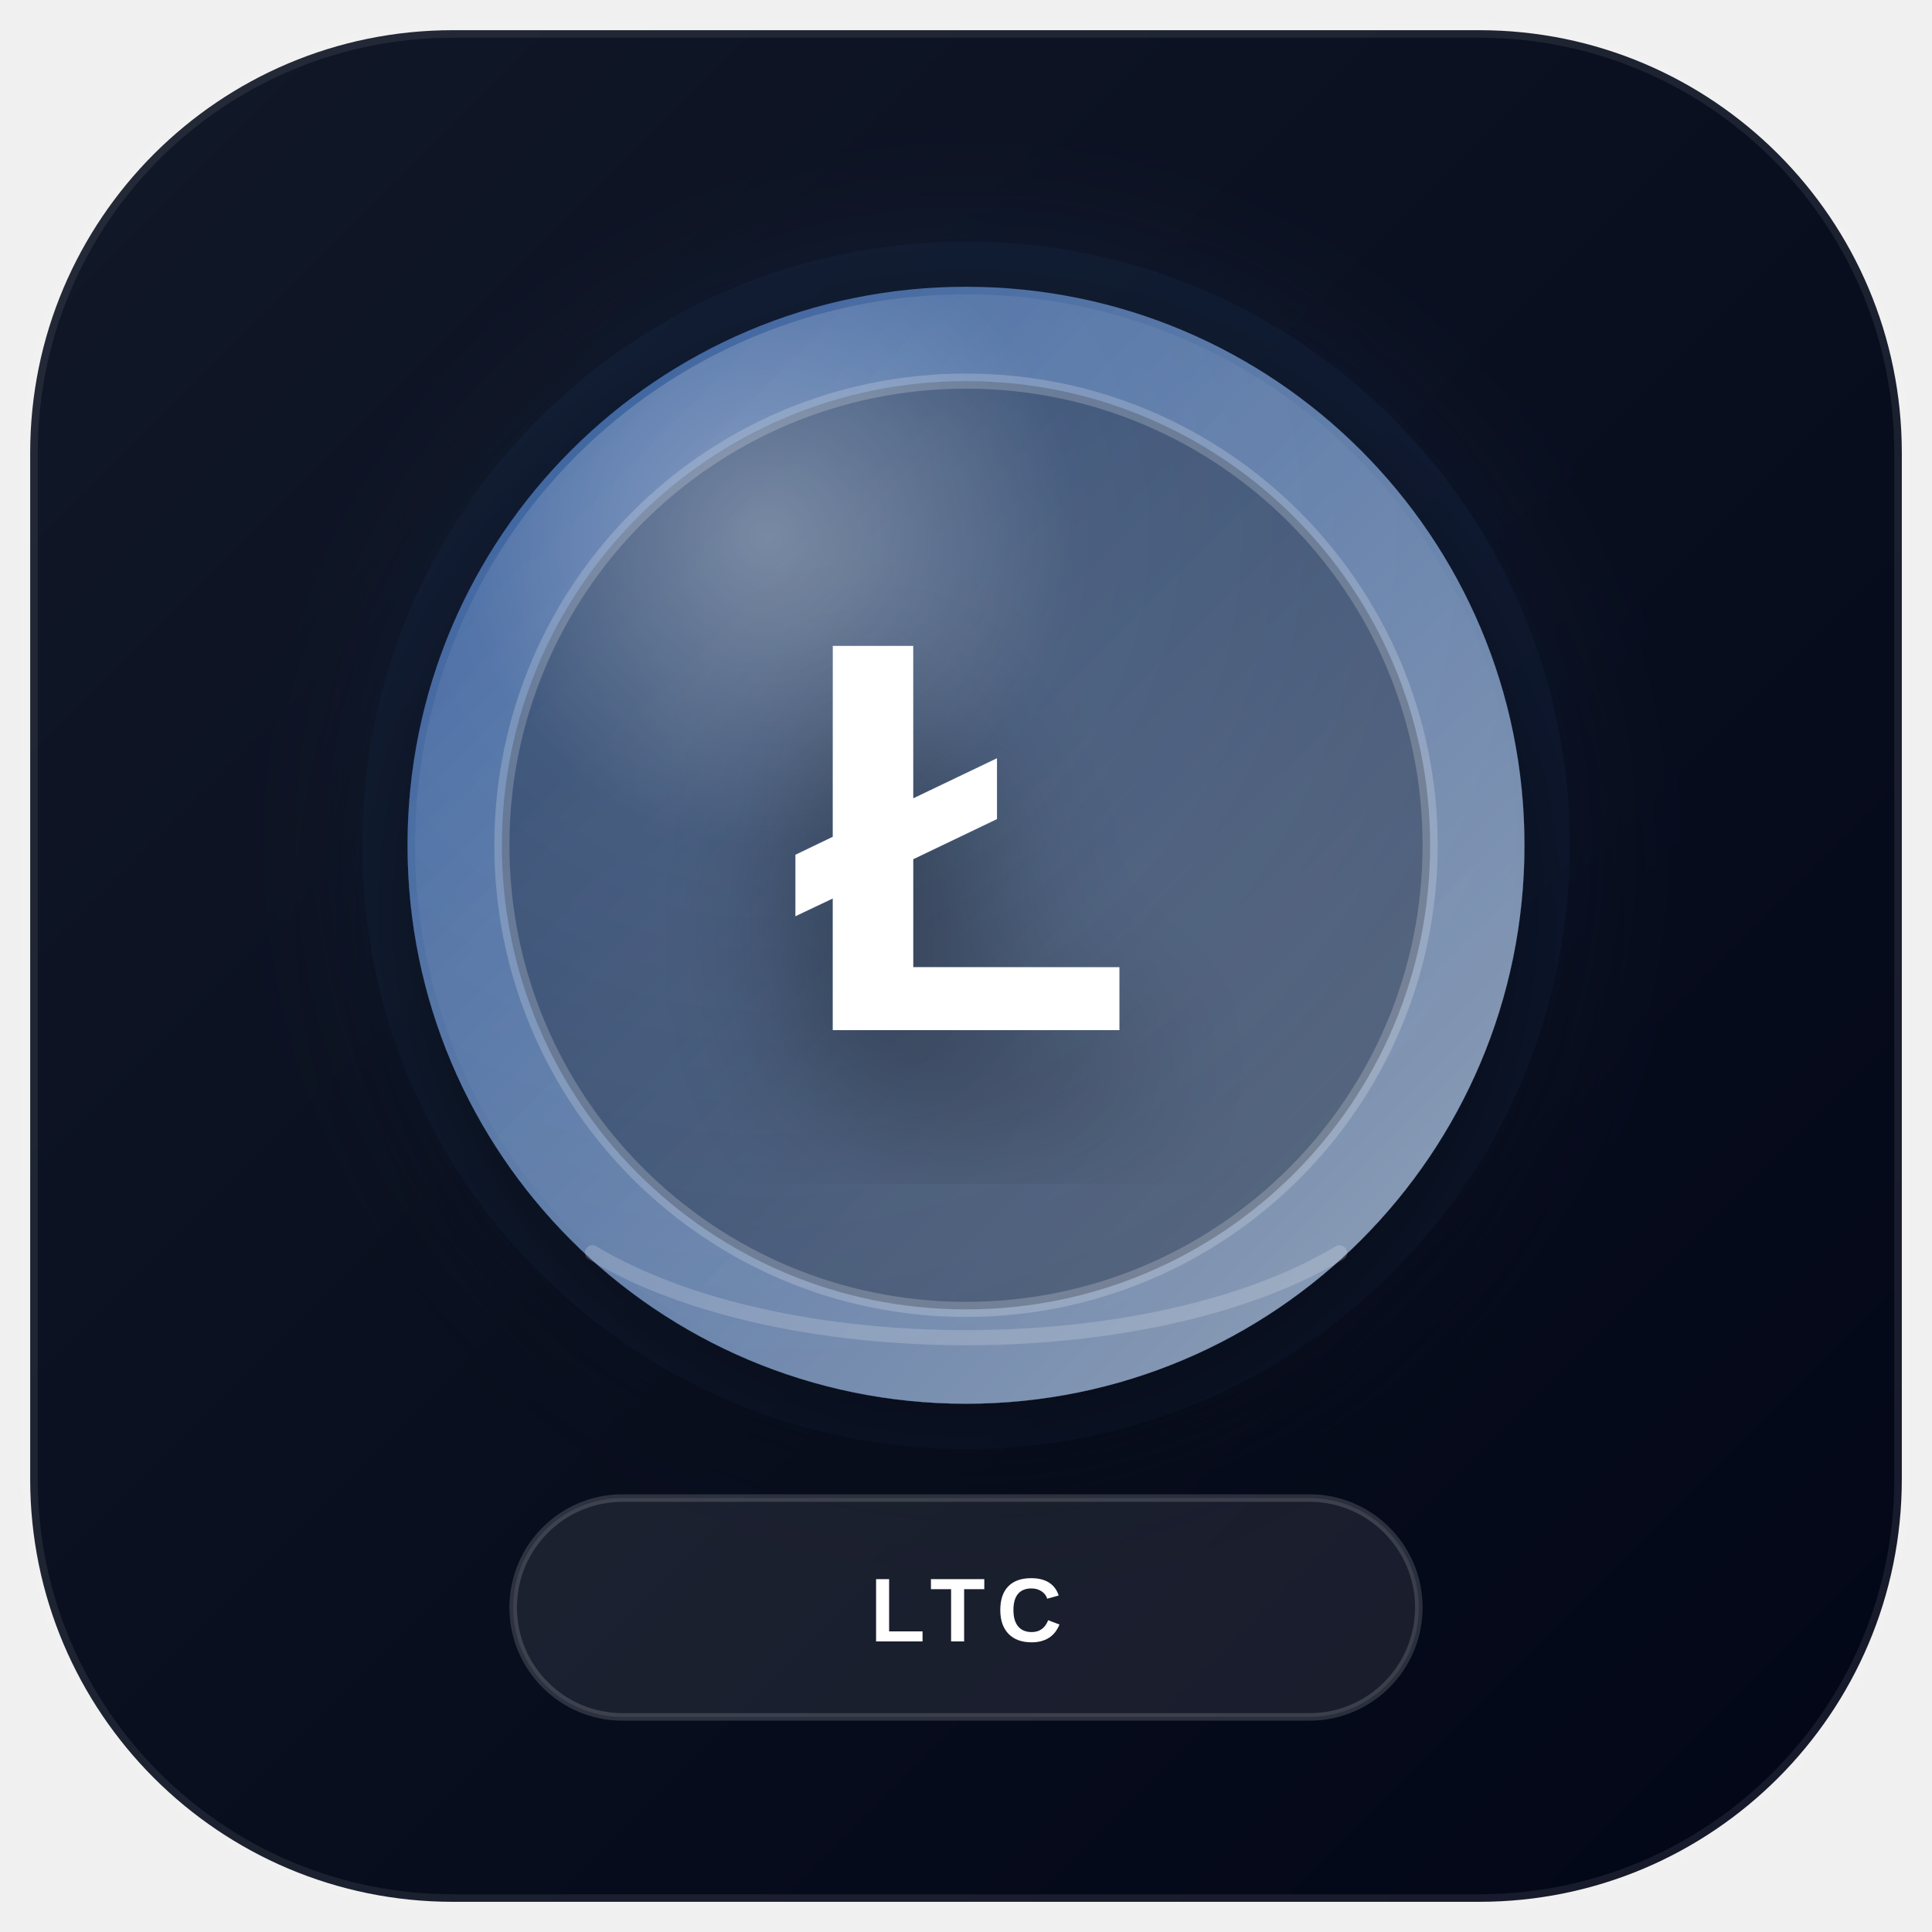
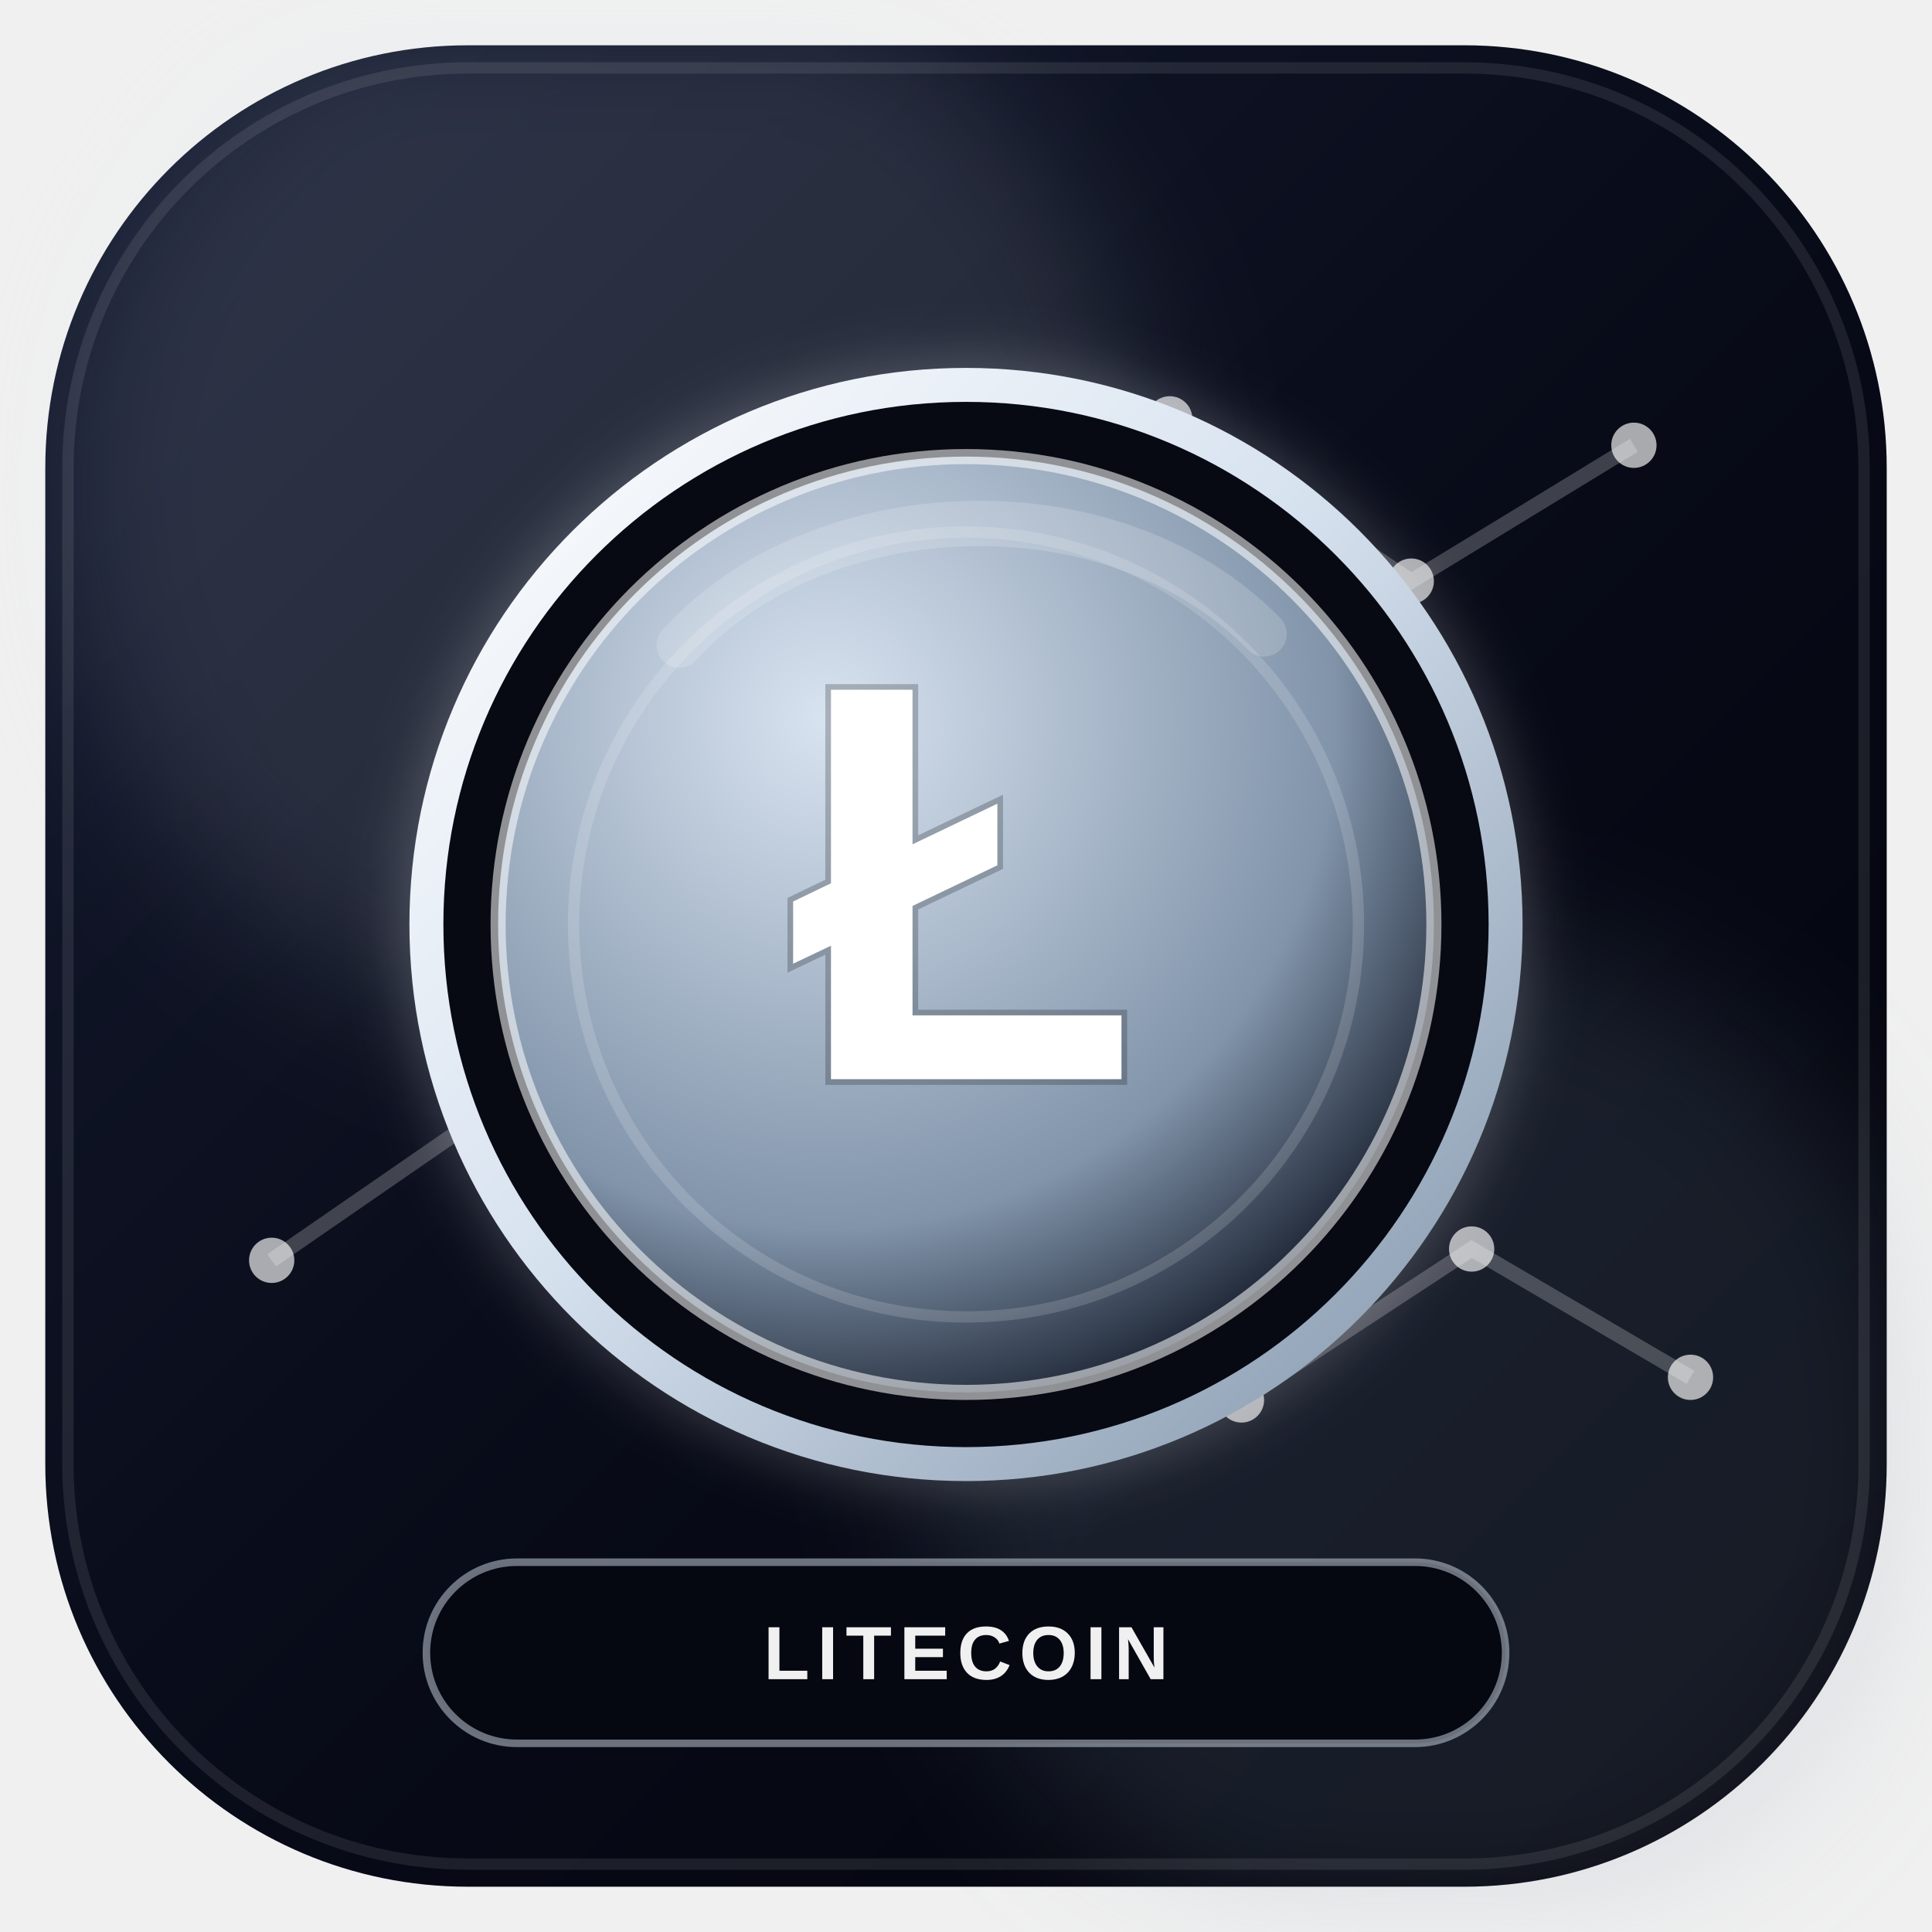
- <svg xmlns="http://www.w3.org/2000/svg" viewBox="0 0 512 512" role="img">
+ <svg xmlns="http://www.w3.org/2000/svg" viewBox="0 0 512 512" role="img" aria-labelledby="title desc">
  <defs>
-     <linearGradient id="tile" x1="0" y1="0" x2="1" y2="1">
-       <stop offset="0" stop-color="#111827" />
-       <stop offset="1" stop-color="#020617" />
+     <linearGradient id="bg" x1="0" y1="0" x2="1" y2="1">
+       <stop offset="0" stop-color="#151b31" />
+       <stop offset=".52" stop-color="#080b18" />
+       <stop offset="1" stop-color="#02040b" />
    </linearGradient>
-     <linearGradient id="brand" x1="0" y1="0" x2="1" y2="1">
-       <stop offset="0" stop-color="#345D9D" />
-       <stop offset="1" stop-color="#94A3B8" />
+     <radialGradient id="coin" cx=".35" cy=".28" r=".8">
+       <stop offset="0" stop-color="#d8e3f0" />
+       <stop offset=".68" stop-color="#8194aa" />
+       <stop offset="1" stop-color="#111827" />
+     </radialGradient>
+     <linearGradient id="ring" x1="0" y1="0" x2="1" y2="1">
+       <stop offset="0" stop-color="#ffffff" />
+       <stop offset=".45" stop-color="#d8e3f0" />
+       <stop offset="1" stop-color="#8194aa" />
    </linearGradient>
-     <radialGradient id="shine" cx="32%" cy="22%" r="78%">
-       <stop offset="0" stop-color="#FFFFFF" stop-opacity=".34" />
-       <stop offset=".36" stop-color="#FFFFFF" stop-opacity=".07" />
-       <stop offset="1" stop-color="#FFFFFF" stop-opacity="0" />
-     </radialGradient>
-     <filter id="shadow" x="-40%" y="-40%" width="180%" height="180%">
-       <feDropShadow dx="0" dy="18" stdDeviation="20" flood-color="#000000" flood-opacity=".48" />
+     <filter id="shadow" x="-50%" y="-50%" width="200%" height="200%">
+       <feGaussianBlur stdDeviation="18" />
    </filter>
-     <filter id="glow" x="-40%" y="-40%" width="180%" height="180%">
-       <feGaussianBlur stdDeviation="16" result="blur" />
-       <feMerge>
-         <feMergeNode in="blur" />
-         <feMergeNode in="SourceGraphic" />
-       </feMerge>
+     <filter id="soft" x="-50%" y="-50%" width="200%" height="200%">
+       <feGaussianBlur stdDeviation="7" />
    </filter>
  </defs>
-   <rect x="8" y="8" width="496" height="496" rx="112" fill="url(#tile)" stroke="#FFFFFF" stroke-opacity=".08" stroke-width="4" />
-   <circle cx="256" cy="224" r="160" fill="#345D9D" opacity=".14" filter="url(#glow)" />
-   <circle cx="256" cy="224" r="148" fill="url(#brand)" filter="url(#shadow)" />
-   <circle cx="256" cy="224" r="123" fill="#07101F" fill-opacity=".36" stroke="#FFFFFF" stroke-opacity=".20" stroke-width="4" />
-   <circle cx="256" cy="224" r="146" fill="url(#shine)" />
-   <path d="M157 332 C207 362 305 362 355 332" fill="none" stroke="#FFFFFF" stroke-opacity=".18" stroke-width="4" stroke-linecap="round" />
-   <text x="256" y="273" text-anchor="middle" font-family="Arial,Helvetica,sans-serif" font-size="148" font-weight="800" fill="#FFFFFF" filter="url(#shadow)">Ł</text>
-   <rect x="136" y="397" width="240" height="58" rx="29" fill="#FFFFFF" fill-opacity=".08" stroke="#FFFFFF" stroke-opacity=".15" stroke-width="2" />
-   <text x="256" y="435" text-anchor="middle" font-family="Arial,Helvetica,sans-serif" font-size="24" font-weight="800" letter-spacing="3" fill="#FFFFFF">LTC</text>
+   <rect x="12" y="12" width="488" height="488" rx="112" fill="url(#bg)" />
+   <circle cx="160" cy="130" r="145" fill="#d8e3f0" opacity=".13" filter="url(#shadow)" />
+   <circle cx="378" cy="382" r="135" fill="#8194aa" opacity=".16" filter="url(#shadow)" />
+   <g fill="none" stroke="#ffffff" stroke-width="4" opacity=".22">
+     <path d="M72 334L143 285L200 325" />
+     <path d="M310 111L374 154L433 118" />
+     <path d="M329 371L390 331L448 365" />
+   </g>
+   <g fill="#ffffff" opacity=".65">
+     <circle cx="72" cy="334" r="6" />
+     <circle cx="143" cy="285" r="6" />
+     <circle cx="200" cy="325" r="6" />
+     <circle cx="310" cy="111" r="6" />
+     <circle cx="374" cy="154" r="6" />
+     <circle cx="433" cy="118" r="6" />
+     <circle cx="329" cy="371" r="6" />
+     <circle cx="390" cy="331" r="6" />
+     <circle cx="448" cy="365" r="6" />
+   </g>
+   <circle cx="256" cy="245" r="150" fill="#ffffff" opacity=".18" filter="url(#soft)" />
+   <circle cx="256" cy="245" r="143" fill="#070a13" stroke="url(#ring)" stroke-width="9" />
+   <circle cx="256" cy="245" r="124" fill="url(#coin)" stroke="#ffffff" stroke-opacity=".55" stroke-width="4" />
+   <circle cx="256" cy="245" r="104" fill="none" stroke="#ffffff" stroke-opacity=".15" stroke-width="3" />
+   <path d="M180 171  C217 130 295 127 335 168" fill="none" stroke="#fff" stroke-width="12" stroke-linecap="round" opacity=".17" />
+   <text x="256" y="286" text-anchor="middle" font-family="Arial,Helvetica,sans-serif" font-size="150" font-weight="900" fill="#ffffff" stroke="#000000" stroke-opacity=".22" stroke-width="3" paint-order="stroke">
+ Ł
+ </text>
+   <rect x="113" y="414" width="286" height="48" rx="24" fill="#050711" stroke="#d8e3f0" stroke-opacity=".48" stroke-width="2" />
+   <text x="256" y="445" text-anchor="middle" font-family="Arial,Helvetica,sans-serif" font-size="20" font-weight="800" letter-spacing="2" fill="#ffffff" opacity=".94">
+ LITECOIN
+ </text>
+   <rect x="18" y="18" width="476" height="476" rx="106" fill="none" stroke="#ffffff" stroke-opacity=".09" stroke-width="3" />
</svg>
